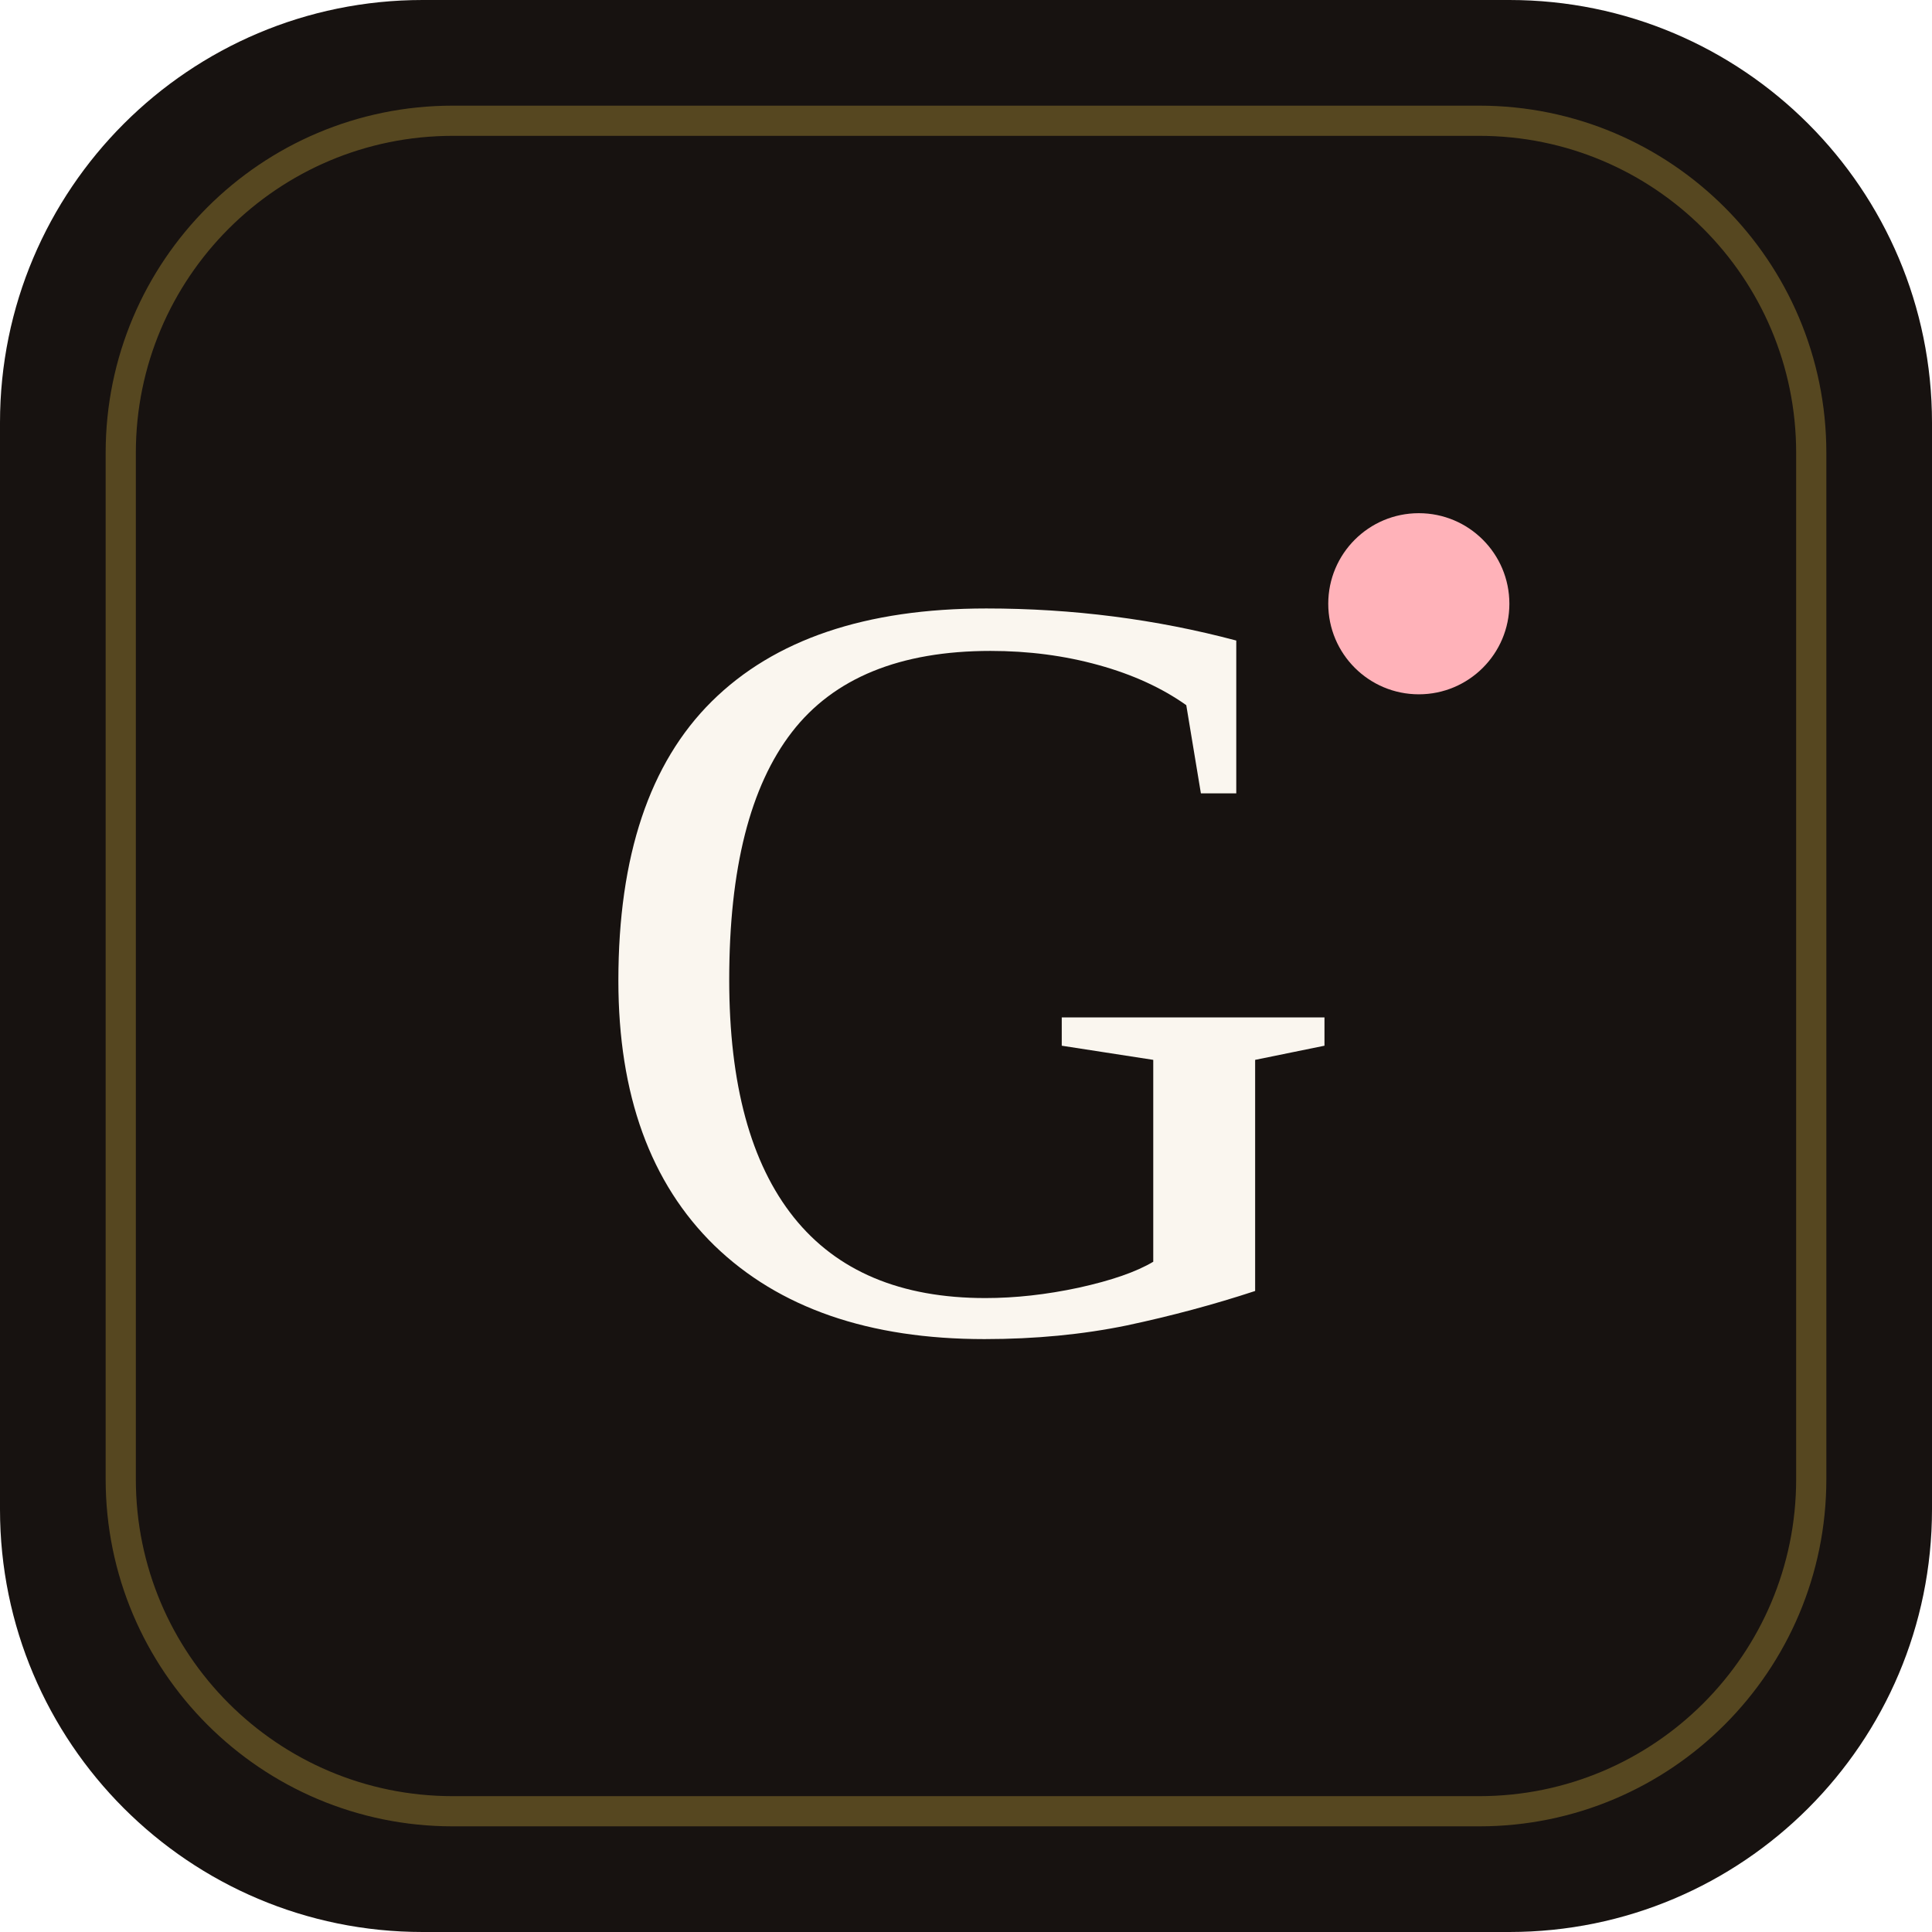
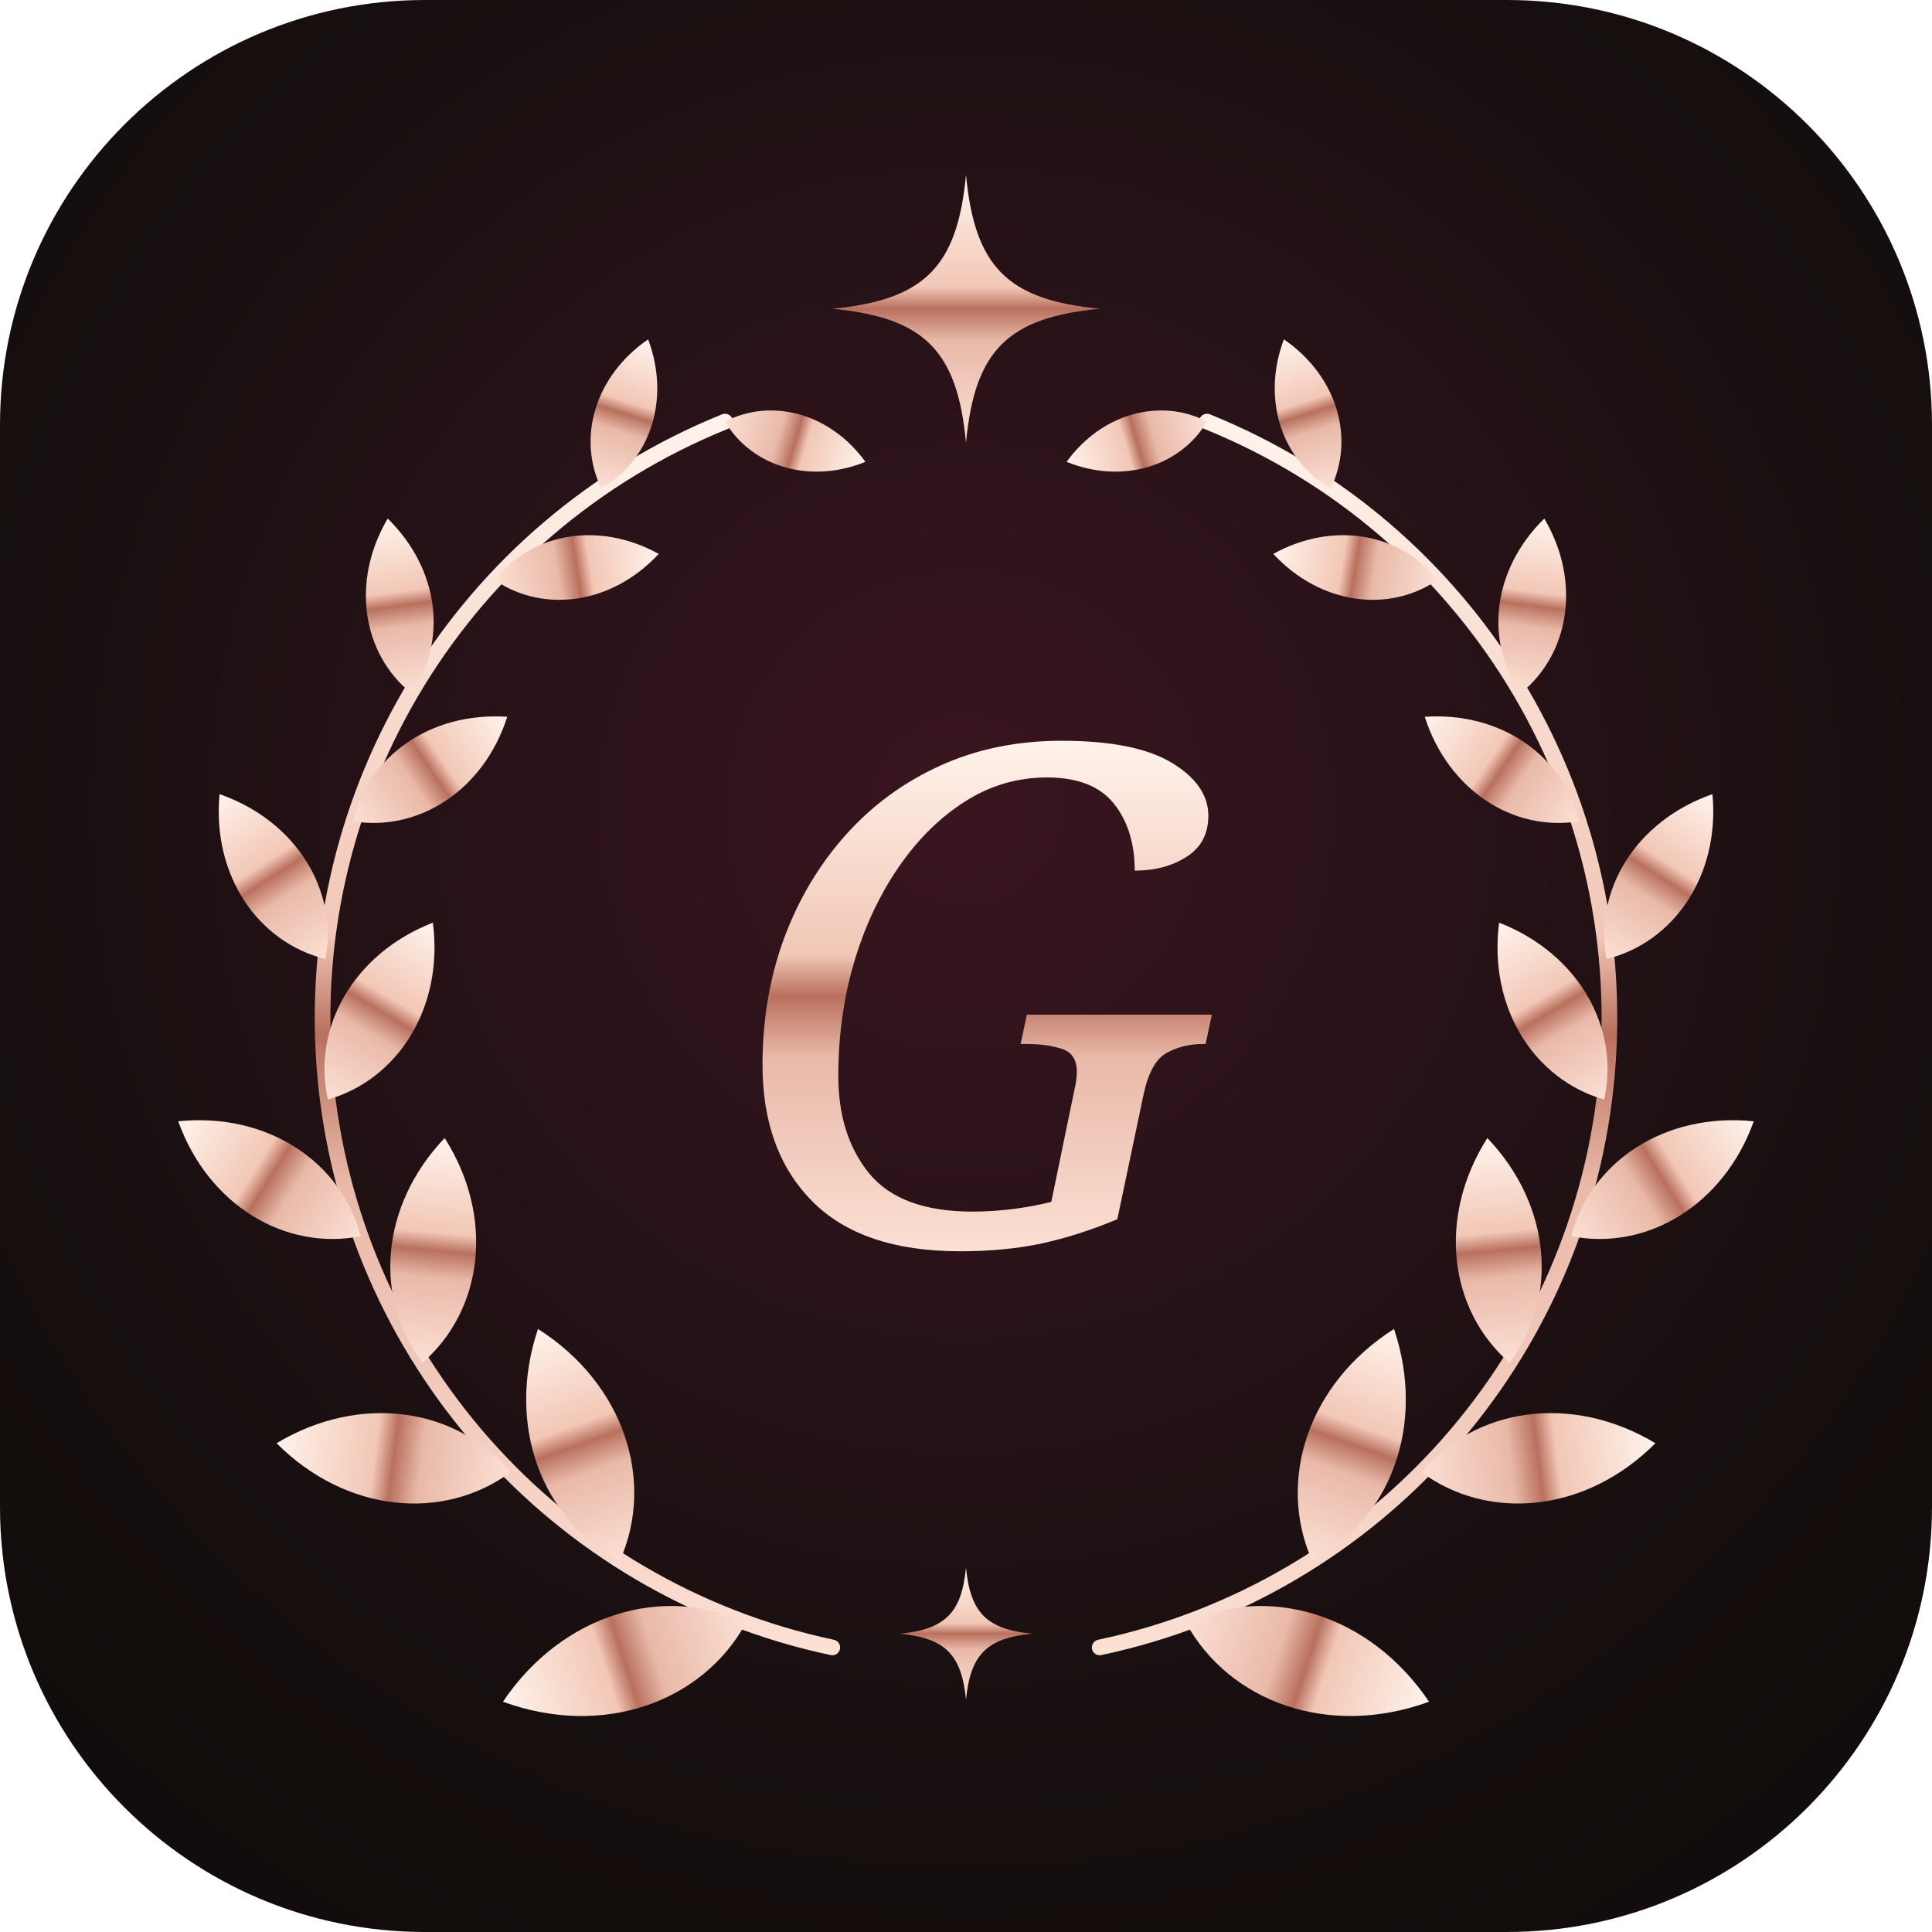
- <svg xmlns="http://www.w3.org/2000/svg" viewBox="0 0 64 64" width="64" height="64">
-   <rect width="64" height="64" rx="14" fill="#171210" />
-   <rect x="4" y="4" width="56" height="56" rx="11" fill="none" stroke="#e9c349" stroke-opacity="0.3" stroke-width="1" />
-   <text x="32" y="44" font-family="Georgia, 'Times New Roman', serif" font-size="36" font-weight="400" fill="#faf6ef" text-anchor="middle">G</text>
-   <circle cx="47" cy="20" r="3" fill="#ffb2b9" />
+ <svg xmlns="http://www.w3.org/2000/svg" viewBox="0 0 100 100" width="64" height="64">
+   <defs>
+     <linearGradient id="m" x1="0" y1="0" x2="0" y2="1">
+       <stop offset="0" stop-color="#fff3ec" />
+       <stop offset=".42" stop-color="#f2c7b6" />
+       <stop offset=".5" stop-color="#b9705e" />
+       <stop offset=".62" stop-color="#e9b9a8" />
+       <stop offset="1" stop-color="#fbe0d4" />
+     </linearGradient>
+     <radialGradient id="f" cx=".5" cy=".42" r=".7">
+       <stop offset="0" stop-color="#3a1520" />
+       <stop offset=".7" stop-color="#170f0f" />
+       <stop offset="1" stop-color="#110d0b" />
+     </radialGradient>
+   </defs>
+   <rect width="100" height="100" rx="22" fill="url(#f)" />
+   <g transform="translate(5 5) scale(0.9)">
+     <g fill="url(#m)">
+       <path d="M42.31 89.19A37 37 0 0 1 36.14 18.69" fill="none" stroke="url(#m)" stroke-width=".9" stroke-linecap="round" />
+       <path d="M57.69 89.19A37 37 0 0 0 63.86 18.69" fill="none" stroke="url(#m)" stroke-width=".9" stroke-linecap="round" />
+       <path d="M0 0C3.4-3.6 3.6-9.4 0-14C-3.6-9.4-3.4-3.6 0 0Z" transform="translate(37.35 87.77) rotate(252.0) scale(1.050)" />
+       <path d="M0 0C3.4-3.6 3.6-9.4 0-14C-3.6-9.4-3.4-3.6 0 0Z" transform="translate(30.10 84.19) rotate(340.5) scale(1.009)" />
+       <path d="M0 0C3.4-3.6 3.6-9.4 0-14C-3.6-9.4-3.4-3.6 0 0Z" transform="translate(23.80 79.12) rotate(277.1) scale(0.968)" />
+       <path d="M0 0C3.4-3.6 3.6-9.4 0-14C-3.6-9.4-3.4-3.6 0 0Z" transform="translate(18.75 72.81) rotate(365.6) scale(0.927)" />
+       <path d="M0 0C3.4-3.6 3.6-9.4 0-14C-3.6-9.4-3.4-3.6 0 0Z" transform="translate(15.19 65.54) rotate(302.2) scale(0.886)" />
+       <path d="M0 0C3.4-3.6 3.6-9.4 0-14C-3.6-9.4-3.4-3.6 0 0Z" transform="translate(13.30 57.68) rotate(390.7) scale(0.845)" />
+       <path d="M0 0C3.4-3.6 3.6-9.4 0-14C-3.6-9.4-3.4-3.6 0 0Z" transform="translate(13.16 49.60) rotate(327.3) scale(0.805)" />
+       <path d="M0 0C3.4-3.6 3.6-9.4 0-14C-3.6-9.4-3.4-3.6 0 0Z" transform="translate(14.77 41.68) rotate(415.8) scale(0.764)" />
+       <path d="M0 0C3.4-3.6 3.6-9.4 0-14C-3.6-9.4-3.4-3.6 0 0Z" transform="translate(18.08 34.30) rotate(352.4) scale(0.723)" />
+       <path d="M0 0C3.4-3.6 3.6-9.4 0-14C-3.6-9.4-3.4-3.6 0 0Z" transform="translate(22.90 27.81) rotate(440.9) scale(0.682)" />
+       <path d="M0 0C3.4-3.6 3.6-9.4 0-14C-3.6-9.4-3.4-3.6 0 0Z" transform="translate(29.02 22.52) rotate(377.5) scale(0.641)" />
+       <path d="M0 0C3.4-3.6 3.6-9.4 0-14C-3.6-9.4-3.4-3.6 0 0Z" transform="translate(36.14 18.69) rotate(466.0) scale(0.600)" />
+       <path d="M0 0C3.4-3.6 3.6-9.4 0-14C-3.6-9.4-3.4-3.6 0 0Z" transform="translate(62.65 87.77) rotate(-252.0) scale(1.050)" />
+       <path d="M0 0C3.4-3.6 3.6-9.4 0-14C-3.6-9.4-3.4-3.6 0 0Z" transform="translate(69.90 84.19) rotate(-340.5) scale(1.009)" />
+       <path d="M0 0C3.4-3.6 3.6-9.4 0-14C-3.6-9.4-3.4-3.6 0 0Z" transform="translate(76.20 79.12) rotate(-277.1) scale(0.968)" />
+       <path d="M0 0C3.4-3.6 3.6-9.4 0-14C-3.6-9.4-3.4-3.6 0 0Z" transform="translate(81.25 72.81) rotate(-365.6) scale(0.927)" />
+       <path d="M0 0C3.4-3.6 3.6-9.4 0-14C-3.6-9.4-3.4-3.6 0 0Z" transform="translate(84.81 65.54) rotate(-302.2) scale(0.886)" />
+       <path d="M0 0C3.4-3.6 3.6-9.4 0-14C-3.6-9.4-3.4-3.6 0 0Z" transform="translate(86.70 57.68) rotate(-390.7) scale(0.845)" />
+       <path d="M0 0C3.4-3.6 3.6-9.4 0-14C-3.6-9.4-3.4-3.6 0 0Z" transform="translate(86.84 49.60) rotate(-327.3) scale(0.805)" />
+       <path d="M0 0C3.4-3.6 3.6-9.4 0-14C-3.6-9.4-3.4-3.6 0 0Z" transform="translate(85.23 41.68) rotate(-415.8) scale(0.764)" />
+       <path d="M0 0C3.4-3.6 3.6-9.4 0-14C-3.6-9.4-3.4-3.6 0 0Z" transform="translate(81.92 34.30) rotate(-352.4) scale(0.723)" />
+       <path d="M0 0C3.4-3.6 3.6-9.4 0-14C-3.6-9.4-3.4-3.6 0 0Z" transform="translate(77.10 27.81) rotate(-440.9) scale(0.682)" />
+       <path d="M0 0C3.4-3.6 3.6-9.4 0-14C-3.6-9.4-3.4-3.6 0 0Z" transform="translate(70.98 22.52) rotate(-377.5) scale(0.641)" />
+       <path d="M0 0C3.4-3.6 3.6-9.4 0-14C-3.6-9.4-3.4-3.6 0 0Z" transform="translate(63.86 18.69) rotate(-466.0) scale(0.600)" />
+       <path d="M50 4.5C50.5 9.8 52.4 11.7 57.7 12.2 52.4 12.7 50.5 14.6 50 19.9 49.5 14.6 47.6 12.7 42.3 12.2 47.6 11.7 49.5 9.8 50 4.5Z" />
+       <path d="M50 84.6C50.25 87.2 51.2 88.15 53.8 88.4 51.2 88.65 50.25 89.6 50 92.2 49.75 89.6 48.8 88.65 46.2 88.4 48.8 88.15 49.75 87.2 50 84.6Z" />
+       <text x="50.5" y="66" text-anchor="middle" font-family="EB Garamond, Georgia, serif" font-style="italic" font-size="40">G</text>
+     </g>
+   </g>
</svg>
